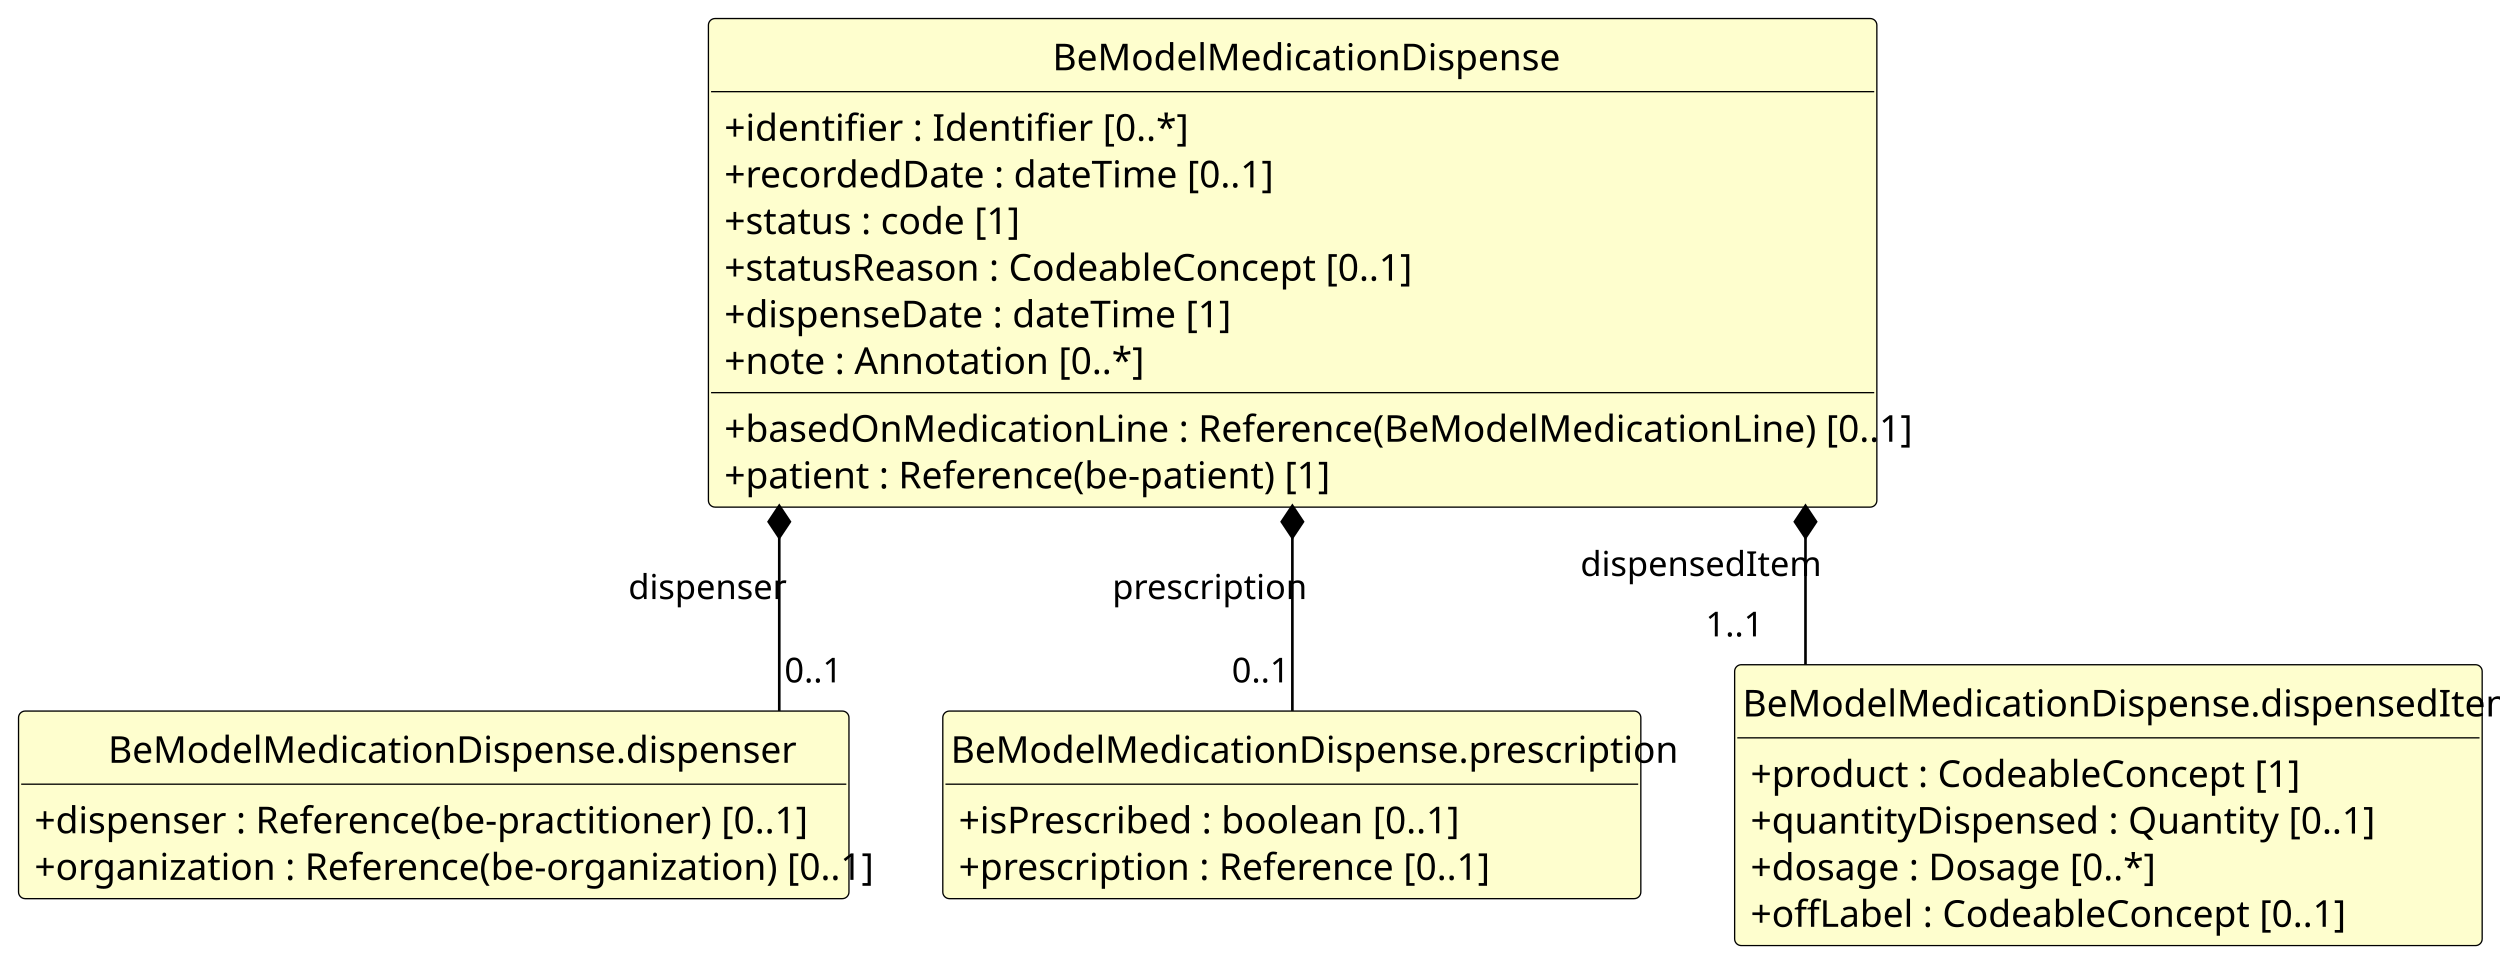
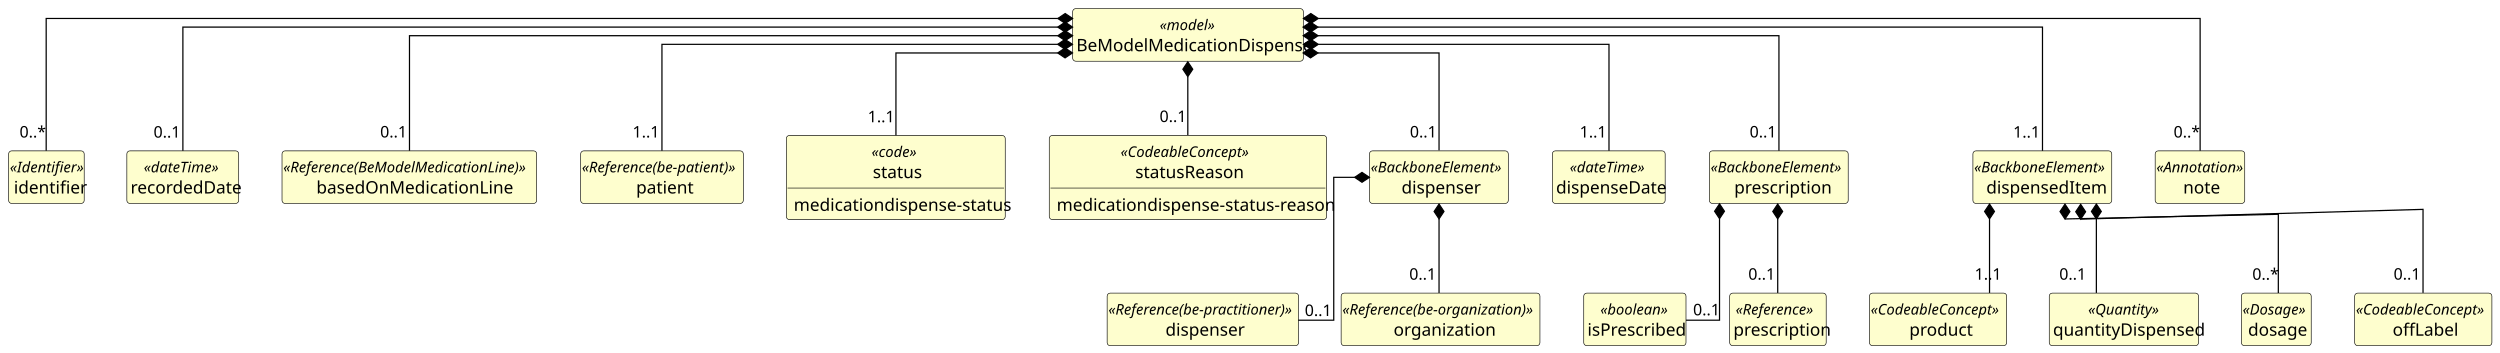
- <svg xmlns="http://www.w3.org/2000/svg" contentStyleType="text/css" data-diagram-type="CLASS" height="364px" preserveAspectRatio="none" style="width:944px;height:364px;background:#FFFFFF;" version="1.1" viewBox="0 0 944 364" width="944px" zoomAndPan="magnify">
+ <svg xmlns="http://www.w3.org/2000/svg" contentStyleType="text/css" data-diagram-type="CLASS" height="286px" preserveAspectRatio="none" style="width:2030px;height:286px;background:#FFFFFF;" version="1.1" viewBox="0 0 2030 286" width="2030px" zoomAndPan="magnify">
  <defs />
  <g>
    <g class="entity" data-entity="BeModelMedicationDispense" data-source-line="14" data-uid="ent0002" id="entity_BeModelMedicationDispense">
-       <rect fill="#FEFECE" height="184.484" rx="2.5" ry="2.5" style="stroke:#000000;stroke-width:0.5;" width="441.201" x="267.5" y="7" />
-       <text fill="#000000" font-family="sans-serif" font-size="14" lengthAdjust="spacing" textLength="181.323" x="397.439" y="26.533">BeModelMedicationDispense</text>
-       <line style="stroke:#000000;stroke-width:0.5;" x1="268.5" x2="707.701" y1="34.609" y2="34.609" />
-       <text fill="#000000" font-family="sans-serif" font-size="14" lengthAdjust="spacing" textLength="159.141" x="273.5" y="53.143">+identifier : Identifier [0..*]</text>
-       <text fill="#000000" font-family="sans-serif" font-size="14" lengthAdjust="spacing" textLength="198.051" x="273.5" y="70.752">+recordedDate : dateTime [0..1]</text>
-       <text fill="#000000" font-family="sans-serif" font-size="14" lengthAdjust="spacing" textLength="107.01" x="273.5" y="88.361">+status : code [1]</text>
-       <text fill="#000000" font-family="sans-serif" font-size="14" lengthAdjust="spacing" textLength="252.554" x="273.5" y="105.971">+statusReason : CodeableConcept [0..1]</text>
-       <text fill="#000000" font-family="sans-serif" font-size="14" lengthAdjust="spacing" textLength="183.272" x="273.5" y="123.58">+dispenseDate : dateTime [1]</text>
-       <text fill="#000000" font-family="sans-serif" font-size="14" lengthAdjust="spacing" textLength="146.72" x="273.5" y="141.19">+note : Annotation [0..*]</text>
-       <line style="stroke:#000000;stroke-width:0.5;" x1="268.5" x2="707.701" y1="148.266" y2="148.266" />
-       <text fill="#000000" font-family="sans-serif" font-size="14" lengthAdjust="spacing" textLength="429.201" x="273.5" y="166.799">+basedOnMedicationLine : Reference(BeModelMedicationLine) [0..1]</text>
-       <text fill="#000000" font-family="sans-serif" font-size="14" lengthAdjust="spacing" textLength="217.519" x="273.5" y="184.408">+patient : Reference(be-patient) [1]</text>
-     </g>
-     <g class="entity" data-entity="BeModelMedicationDispense_dispenser" data-source-line="25" data-uid="ent0003" id="entity_BeModelMedicationDispense_dispenser">
-       <rect fill="#FEFECE" height="70.828" rx="2.5" ry="2.5" style="stroke:#000000;stroke-width:0.5;" width="313.567" x="7" y="268.5" />
-       <text fill="#000000" font-family="sans-serif" font-size="14" lengthAdjust="spacing" textLength="245.916" x="40.826" y="288.033">BeModelMedicationDispense.dispenser</text>
-       <line style="stroke:#000000;stroke-width:0.5;" x1="8" x2="319.567" y1="296.109" y2="296.109" />
-       <text fill="#000000" font-family="sans-serif" font-size="14" lengthAdjust="spacing" textLength="278.975" x="13" y="314.643">+dispenser : Reference(be-practitioner) [0..1]</text>
-       <text fill="#000000" font-family="sans-serif" font-size="14" lengthAdjust="spacing" textLength="301.567" x="13" y="332.252">+organization : Reference(be-organization) [0..1]</text>
-     </g>
-     <g class="entity" data-entity="BeModelMedicationDispense_prescription" data-source-line="30" data-uid="ent0004" id="entity_BeModelMedicationDispense_prescription">
-       <rect fill="#FEFECE" height="70.828" rx="2.5" ry="2.5" style="stroke:#000000;stroke-width:0.5;" width="263.578" x="356" y="268.5" />
-       <text fill="#000000" font-family="sans-serif" font-size="14" lengthAdjust="spacing" textLength="257.578" x="359" y="288.033">BeModelMedicationDispense.prescription</text>
-       <line style="stroke:#000000;stroke-width:0.5;" x1="357" x2="618.578" y1="296.109" y2="296.109" />
-       <text fill="#000000" font-family="sans-serif" font-size="14" lengthAdjust="spacing" textLength="181.72" x="362" y="314.643">+isPrescribed : boolean [0..1]</text>
-       <text fill="#000000" font-family="sans-serif" font-size="14" lengthAdjust="spacing" textLength="191.823" x="362" y="332.252">+prescription : Reference [0..1]</text>
-     </g>
-     <g class="entity" data-entity="BeModelMedicationDispense_dispensedItem" data-source-line="35" data-uid="ent0005" id="entity_BeModelMedicationDispense_dispensedItem">
-       <rect fill="#FEFECE" height="106.047" rx="2.5" ry="2.5" style="stroke:#000000;stroke-width:0.5;" width="282.268" x="655" y="251" />
-       <text fill="#000000" font-family="sans-serif" font-size="14" lengthAdjust="spacing" textLength="276.268" x="658" y="270.533">BeModelMedicationDispense.dispensedItem</text>
-       <line style="stroke:#000000;stroke-width:0.5;" x1="656" x2="936.268" y1="278.609" y2="278.609" />
-       <text fill="#000000" font-family="sans-serif" font-size="14" lengthAdjust="spacing" textLength="198.078" x="661" y="297.143">+product : CodeableConcept [1]</text>
-       <text fill="#000000" font-family="sans-serif" font-size="14" lengthAdjust="spacing" textLength="222.189" x="661" y="314.752">+quantityDispensed : Quantity [0..1]</text>
-       <text fill="#000000" font-family="sans-serif" font-size="14" lengthAdjust="spacing" textLength="146.713" x="661" y="332.361">+dosage : Dosage [0..*]</text>
-       <text fill="#000000" font-family="sans-serif" font-size="14" lengthAdjust="spacing" textLength="216.768" x="661" y="349.971">+offLabel : CodeableConcept [0..1]</text>
-     </g>
-     <g class="link" data-entity-1="BeModelMedicationDispense" data-entity-2="BeModelMedicationDispense_dispenser" data-source-line="42" data-uid="lnk6" id="link_BeModelMedicationDispense_BeModelMedicationDispense_dispenser">
-       <path codeLine="42" d="M294.25,203.01 C294.25,230.47 294.25,246.94 294.25,268.44" fill="none" id="BeModelMedicationDispense-backto-BeModelMedicationDispense_dispenser" style="stroke:#000000;stroke-width:1;" />
-       <polygon fill="#000000" points="294.25,191.01,290.25,197.01,294.25,203.01,298.25,197.01,294.25,191.01" style="stroke:#000000;stroke-width:1;" />
-       <text fill="#000000" font-family="sans-serif" font-size="13" lengthAdjust="spacing" textLength="56.367" x="237.25" y="226.215">dispenser</text>
-       <text fill="#000000" font-family="sans-serif" font-size="13" lengthAdjust="spacing" textLength="21.684" x="296.184" y="257.681">0..1</text>
-     </g>
-     <g class="link" data-entity-1="BeModelMedicationDispense" data-entity-2="BeModelMedicationDispense_prescription" data-source-line="43" data-uid="lnk7" id="link_BeModelMedicationDispense_BeModelMedicationDispense_prescription">
-       <path codeLine="43" d="M488,203.01 C488,230.47 488,246.94 488,268.44" fill="none" id="BeModelMedicationDispense-backto-BeModelMedicationDispense_prescription" style="stroke:#000000;stroke-width:1;" />
-       <polygon fill="#000000" points="488,191.01,484,197.01,488,203.01,492,197.01,488,191.01" style="stroke:#000000;stroke-width:1;" />
-       <text fill="#000000" font-family="sans-serif" font-size="13" lengthAdjust="spacing" textLength="67.196" x="420" y="226.215">prescription</text>
-       <text fill="#000000" font-family="sans-serif" font-size="13" lengthAdjust="spacing" textLength="21.684" x="465.104" y="257.681">0..1</text>
-     </g>
-     <g class="link" data-entity-1="BeModelMedicationDispense" data-entity-2="BeModelMedicationDispense_dispensedItem" data-source-line="44" data-uid="lnk8" id="link_BeModelMedicationDispense_BeModelMedicationDispense_dispensedItem">
-       <path codeLine="44" d="M681.75,203.01 C681.75,223.55 681.75,232.66 681.75,250.99" fill="none" id="BeModelMedicationDispense-backto-BeModelMedicationDispense_dispensedItem" style="stroke:#000000;stroke-width:1;" />
-       <polygon fill="#000000" points="681.75,191.01,677.75,197.01,681.75,203.01,685.75,197.01,681.75,191.01" style="stroke:#000000;stroke-width:1;" />
-       <text fill="#000000" font-family="sans-serif" font-size="13" lengthAdjust="spacing" textLength="84.551" x="596.75" y="217.495">dispensedItem</text>
-       <text fill="#000000" font-family="sans-serif" font-size="13" lengthAdjust="spacing" textLength="21.684" x="644.015" y="240.307">1..1</text>
+       <rect fill="#FEFECE" height="42.703" rx="2.5" ry="2.5" style="stroke:#000000;stroke-width:0.5;" width="187.323" x="871" y="7" />
+       <text fill="#000000" font-family="sans-serif" font-size="12" font-style="italic" lengthAdjust="spacing" textLength="46.031" x="941.646" y="24.457">«model»</text>
+       <text fill="#000000" font-family="sans-serif" font-size="14" lengthAdjust="spacing" textLength="181.323" x="874" y="41.627">BeModelMedicationDispense</text>
+     </g>
+     <g class="entity" data-entity="BeModelMedicationDispense_identifier" data-source-line="17" data-uid="ent0003" id="entity_BeModelMedicationDispense_identifier">
+       <rect fill="#FEFECE" height="42.703" rx="2.5" ry="2.5" style="stroke:#000000;stroke-width:0.5;" width="61.373" x="7" y="122.5" />
+       <text fill="#000000" font-family="sans-serif" font-size="12" font-style="italic" lengthAdjust="spacing" textLength="59.373" x="8" y="139.957">«Identifier»</text>
+       <text fill="#000000" font-family="sans-serif" font-size="14" lengthAdjust="spacing" textLength="52.917" x="11.228" y="157.127">identifier</text>
+     </g>
+     <g class="entity" data-entity="BeModelMedicationDispense_recordedDate" data-source-line="20" data-uid="ent0004" id="entity_BeModelMedicationDispense_recordedDate">
+       <rect fill="#FEFECE" height="42.703" rx="2.5" ry="2.5" style="stroke:#000000;stroke-width:0.5;" width="90.827" x="103" y="122.5" />
+       <text fill="#000000" font-family="sans-serif" font-size="12" font-style="italic" lengthAdjust="spacing" textLength="63.369" x="116.729" y="139.957">«dateTime»</text>
+       <text fill="#000000" font-family="sans-serif" font-size="14" lengthAdjust="spacing" textLength="84.827" x="106" y="157.127">recordedDate</text>
+     </g>
+     <g class="entity" data-entity="BeModelMedicationDispense_basedOnMedicationLine" data-source-line="23" data-uid="ent0005" id="entity_BeModelMedicationDispense_basedOnMedicationLine">
+       <rect fill="#FEFECE" height="42.703" rx="2.5" ry="2.5" style="stroke:#000000;stroke-width:0.5;" width="206.785" x="229" y="122.5" />
+       <text fill="#000000" font-family="sans-serif" font-size="12" font-style="italic" lengthAdjust="spacing" textLength="204.785" x="230" y="139.957">«Reference(BeModelMedicationLine)»</text>
+       <text fill="#000000" font-family="sans-serif" font-size="14" lengthAdjust="spacing" textLength="150.992" x="256.897" y="157.127">basedOnMedicationLine</text>
+     </g>
+     <g class="entity" data-entity="BeModelMedicationDispense_patient" data-source-line="26" data-uid="ent0006" id="entity_BeModelMedicationDispense_patient">
+       <rect fill="#FEFECE" height="42.703" rx="2.5" ry="2.5" style="stroke:#000000;stroke-width:0.5;" width="132.078" x="471.5" y="122.5" />
+       <text fill="#000000" font-family="sans-serif" font-size="12" font-style="italic" lengthAdjust="spacing" textLength="130.078" x="472.5" y="139.957">«Reference(be-patient)»</text>
+       <text fill="#000000" font-family="sans-serif" font-size="14" lengthAdjust="spacing" textLength="42.034" x="516.522" y="157.127">patient</text>
+     </g>
+     <g class="entity" data-entity="BeModelMedicationDispense_status" data-source-line="29" data-uid="ent0007" id="entity_BeModelMedicationDispense_status">
+       <rect fill="#FEFECE" height="68.312" rx="2.5" ry="2.5" style="stroke:#000000;stroke-width:0.5;" width="177.758" x="638.5" y="110" />
+       <text fill="#000000" font-family="sans-serif" font-size="12" font-style="italic" lengthAdjust="spacing" textLength="39.369" x="707.694" y="127.457">«code»</text>
+       <text fill="#000000" font-family="sans-serif" font-size="14" lengthAdjust="spacing" textLength="37.352" x="708.703" y="144.627">status</text>
+       <line style="stroke:#000000;stroke-width:0.5;" x1="639.5" x2="815.258" y1="152.703" y2="152.703" />
+       <text fill="#000000" font-family="sans-serif" font-size="14" lengthAdjust="spacing" textLength="165.758" x="644.5" y="171.236">medicationdispense-status</text>
+     </g>
+     <g class="entity" data-entity="BeModelMedicationDispense_statusReason" data-source-line="33" data-uid="ent0008" id="entity_BeModelMedicationDispense_statusReason">
+       <rect fill="#FEFECE" height="68.312" rx="2.5" ry="2.5" style="stroke:#000000;stroke-width:0.5;" width="225.227" x="852" y="110" />
+       <text fill="#000000" font-family="sans-serif" font-size="12" font-style="italic" lengthAdjust="spacing" textLength="109.418" x="909.904" y="127.457">«CodeableConcept»</text>
+       <text fill="#000000" font-family="sans-serif" font-size="14" lengthAdjust="spacing" textLength="85.606" x="921.81" y="144.627">statusReason</text>
+       <line style="stroke:#000000;stroke-width:0.5;" x1="853" x2="1076.227" y1="152.703" y2="152.703" />
+       <text fill="#000000" font-family="sans-serif" font-size="14" lengthAdjust="spacing" textLength="213.227" x="858" y="171.236">medicationdispense-status-reason</text>
+     </g>
+     <g class="entity" data-entity="BeModelMedicationDispense_dispenser" data-source-line="37" data-uid="ent0009" id="entity_BeModelMedicationDispense_dispenser">
+       <rect fill="#FEFECE" height="42.703" rx="2.5" ry="2.5" style="stroke:#000000;stroke-width:0.5;" width="112.742" x="1112" y="122.5" />
+       <text fill="#000000" font-family="sans-serif" font-size="12" font-style="italic" lengthAdjust="spacing" textLength="110.742" x="1113" y="139.957">«BackboneElement»</text>
+       <text fill="#000000" font-family="sans-serif" font-size="14" lengthAdjust="spacing" textLength="60.703" x="1138.02" y="157.127">dispenser</text>
+     </g>
+     <g class="entity" data-entity="BeModelMedicationDispense_dispenser_dispenser" data-source-line="40" data-uid="ent0010" id="entity_BeModelMedicationDispense_dispenser_dispenser">
+       <rect fill="#FEFECE" height="42.703" rx="2.5" ry="2.5" style="stroke:#000000;stroke-width:0.5;" width="155.41" x="899" y="238" />
+       <text fill="#000000" font-family="sans-serif" font-size="12" font-style="italic" lengthAdjust="spacing" textLength="153.41" x="900" y="255.457">«Reference(be-practitioner)»</text>
+       <text fill="#000000" font-family="sans-serif" font-size="14" lengthAdjust="spacing" textLength="60.703" x="946.354" y="272.627">dispenser</text>
+     </g>
+     <g class="entity" data-entity="BeModelMedicationDispense_dispenser_organization" data-source-line="43" data-uid="ent0011" id="entity_BeModelMedicationDispense_dispenser_organization">
+       <rect fill="#FEFECE" height="42.703" rx="2.5" ry="2.5" style="stroke:#000000;stroke-width:0.5;" width="161.428" x="1089" y="238" />
+       <text fill="#000000" font-family="sans-serif" font-size="12" font-style="italic" lengthAdjust="spacing" textLength="159.428" x="1090" y="255.457">«Reference(be-organization)»</text>
+       <text fill="#000000" font-family="sans-serif" font-size="14" lengthAdjust="spacing" textLength="76.275" x="1131.576" y="272.627">organization</text>
+     </g>
+     <g class="entity" data-entity="BeModelMedicationDispense_dispenseDate" data-source-line="46" data-uid="ent0012" id="entity_BeModelMedicationDispense_dispenseDate">
+       <rect fill="#FEFECE" height="42.703" rx="2.5" ry="2.5" style="stroke:#000000;stroke-width:0.5;" width="91.613" x="1260.5" y="122.5" />
+       <text fill="#000000" font-family="sans-serif" font-size="12" font-style="italic" lengthAdjust="spacing" textLength="63.369" x="1274.622" y="139.957">«dateTime»</text>
+       <text fill="#000000" font-family="sans-serif" font-size="14" lengthAdjust="spacing" textLength="85.613" x="1263.5" y="157.127">dispenseDate</text>
+     </g>
+     <g class="entity" data-entity="BeModelMedicationDispense_prescription" data-source-line="49" data-uid="ent0013" id="entity_BeModelMedicationDispense_prescription">
+       <rect fill="#FEFECE" height="42.703" rx="2.5" ry="2.5" style="stroke:#000000;stroke-width:0.5;" width="112.742" x="1388" y="122.5" />
+       <text fill="#000000" font-family="sans-serif" font-size="12" font-style="italic" lengthAdjust="spacing" textLength="110.742" x="1389" y="139.957">«BackboneElement»</text>
+       <text fill="#000000" font-family="sans-serif" font-size="14" lengthAdjust="spacing" textLength="72.365" x="1408.188" y="157.127">prescription</text>
+     </g>
+     <g class="entity" data-entity="BeModelMedicationDispense_prescription_isPrescribed" data-source-line="52" data-uid="ent0014" id="entity_BeModelMedicationDispense_prescription_isPrescribed">
+       <rect fill="#FEFECE" height="42.703" rx="2.5" ry="2.5" style="stroke:#000000;stroke-width:0.5;" width="83.027" x="1286" y="238" />
+       <text fill="#000000" font-family="sans-serif" font-size="12" font-style="italic" lengthAdjust="spacing" textLength="56.057" x="1299.485" y="255.457">«boolean»</text>
+       <text fill="#000000" font-family="sans-serif" font-size="14" lengthAdjust="spacing" textLength="77.027" x="1289" y="272.627">isPrescribed</text>
+     </g>
+     <g class="entity" data-entity="BeModelMedicationDispense_prescription_prescription" data-source-line="55" data-uid="ent0015" id="entity_BeModelMedicationDispense_prescription_prescription">
+       <rect fill="#FEFECE" height="42.703" rx="2.5" ry="2.5" style="stroke:#000000;stroke-width:0.5;" width="78.365" x="1404.5" y="238" />
+       <text fill="#000000" font-family="sans-serif" font-size="12" font-style="italic" lengthAdjust="spacing" textLength="68.713" x="1409.326" y="255.457">«Reference»</text>
+       <text fill="#000000" font-family="sans-serif" font-size="14" lengthAdjust="spacing" textLength="72.365" x="1407.5" y="272.627">prescription</text>
+     </g>
+     <g class="entity" data-entity="BeModelMedicationDispense_dispensedItem" data-source-line="58" data-uid="ent0016" id="entity_BeModelMedicationDispense_dispensedItem">
+       <rect fill="#FEFECE" height="42.703" rx="2.5" ry="2.5" style="stroke:#000000;stroke-width:0.5;" width="112.742" x="1602" y="122.5" />
+       <text fill="#000000" font-family="sans-serif" font-size="12" font-style="italic" lengthAdjust="spacing" textLength="110.742" x="1603" y="139.957">«BackboneElement»</text>
+       <text fill="#000000" font-family="sans-serif" font-size="14" lengthAdjust="spacing" textLength="91.055" x="1612.844" y="157.127">dispensedItem</text>
+     </g>
+     <g class="entity" data-entity="BeModelMedicationDispense_dispensedItem_product" data-source-line="61" data-uid="ent0017" id="entity_BeModelMedicationDispense_dispensedItem_product">
+       <rect fill="#FEFECE" height="42.703" rx="2.5" ry="2.5" style="stroke:#000000;stroke-width:0.5;" width="111.418" x="1518" y="238" />
+       <text fill="#000000" font-family="sans-serif" font-size="12" font-style="italic" lengthAdjust="spacing" textLength="109.418" x="1519" y="255.457">«CodeableConcept»</text>
+       <text fill="#000000" font-family="sans-serif" font-size="14" lengthAdjust="spacing" textLength="46.696" x="1550.361" y="272.627">product</text>
+     </g>
+     <g class="entity" data-entity="BeModelMedicationDispense_dispensedItem_quantityDispensed" data-source-line="64" data-uid="ent0018" id="entity_BeModelMedicationDispense_dispensedItem_quantityDispensed">
+       <rect fill="#FEFECE" height="42.703" rx="2.5" ry="2.5" style="stroke:#000000;stroke-width:0.5;" width="121.186" x="1664" y="238" />
+       <text fill="#000000" font-family="sans-serif" font-size="12" font-style="italic" lengthAdjust="spacing" textLength="58.037" x="1695.574" y="255.457">«Quantity»</text>
+       <text fill="#000000" font-family="sans-serif" font-size="14" lengthAdjust="spacing" textLength="115.186" x="1667" y="272.627">quantityDispensed</text>
+     </g>
+     <g class="entity" data-entity="BeModelMedicationDispense_dispensedItem_dosage" data-source-line="67" data-uid="ent0019" id="entity_BeModelMedicationDispense_dispensedItem_dosage">
+       <rect fill="#FEFECE" height="42.703" rx="2.5" ry="2.5" style="stroke:#000000;stroke-width:0.5;" width="56.709" x="1820" y="238" />
+       <text fill="#000000" font-family="sans-serif" font-size="12" font-style="italic" lengthAdjust="spacing" textLength="54.709" x="1821" y="255.457">«Dosage»</text>
+       <text fill="#000000" font-family="sans-serif" font-size="14" lengthAdjust="spacing" textLength="45.931" x="1825.389" y="272.627">dosage</text>
+     </g>
+     <g class="entity" data-entity="BeModelMedicationDispense_dispensedItem_offLabel" data-source-line="70" data-uid="ent0020" id="entity_BeModelMedicationDispense_dispensedItem_offLabel">
+       <rect fill="#FEFECE" height="42.703" rx="2.5" ry="2.5" style="stroke:#000000;stroke-width:0.5;" width="111.418" x="1912" y="238" />
+       <text fill="#000000" font-family="sans-serif" font-size="12" font-style="italic" lengthAdjust="spacing" textLength="109.418" x="1913" y="255.457">«CodeableConcept»</text>
+       <text fill="#000000" font-family="sans-serif" font-size="14" lengthAdjust="spacing" textLength="49.82" x="1942.799" y="272.627">offLabel</text>
+     </g>
+     <g class="entity" data-entity="BeModelMedicationDispense_note" data-source-line="73" data-uid="ent0021" id="entity_BeModelMedicationDispense_note">
+       <rect fill="#FEFECE" height="42.703" rx="2.5" ry="2.5" style="stroke:#000000;stroke-width:0.5;" width="72.728" x="1750" y="122.5" />
+       <text fill="#000000" font-family="sans-serif" font-size="12" font-style="italic" lengthAdjust="spacing" textLength="70.728" x="1751" y="139.957">«Annotation»</text>
+       <text fill="#000000" font-family="sans-serif" font-size="14" lengthAdjust="spacing" textLength="27.248" x="1772.74" y="157.127">note</text>
+     </g>
+     <g class="link" data-entity-1="BeModelMedicationDispense" data-entity-2="BeModelMedicationDispense_identifier" data-source-line="76" data-uid="lnk22" id="link_BeModelMedicationDispense_BeModelMedicationDispense_identifier">
+       <path codeLine="76" d="M858.94,15 C623.57,15 37.5,15 37.5,15 C37.5,15 37.5,85.69 37.5,122.41" fill="none" id="BeModelMedicationDispense-backto-BeModelMedicationDispense_identifier" style="stroke:#000000;stroke-width:1;" />
+       <polygon fill="#000000" points="870.94,15,864.94,11,858.94,15,864.94,19,870.94,15" style="stroke:#000000;stroke-width:1;" />
+       <text fill="#000000" font-family="sans-serif" font-size="13" lengthAdjust="spacing" textLength="19.513" x="15.848" y="111.674">0..*</text>
+     </g>
+     <g class="link" data-entity-1="BeModelMedicationDispense" data-entity-2="BeModelMedicationDispense_recordedDate" data-source-line="77" data-uid="lnk23" id="link_BeModelMedicationDispense_BeModelMedicationDispense_recordedDate">
+       <path codeLine="77" d="M858.89,22 C644.56,22 148.5,22 148.5,22 C148.5,22 148.5,87.45 148.5,122.47" fill="none" id="BeModelMedicationDispense-backto-BeModelMedicationDispense_recordedDate" style="stroke:#000000;stroke-width:1;" />
+       <polygon fill="#000000" points="870.89,22,864.89,18,858.89,22,864.89,26,870.89,22" style="stroke:#000000;stroke-width:1;" />
+       <text fill="#000000" font-family="sans-serif" font-size="13" lengthAdjust="spacing" textLength="21.684" x="124.667" y="111.751">0..1</text>
+     </g>
+     <g class="link" data-entity-1="BeModelMedicationDispense" data-entity-2="BeModelMedicationDispense_basedOnMedicationLine" data-source-line="78" data-uid="lnk24" id="link_BeModelMedicationDispense_BeModelMedicationDispense_basedOnMedicationLine">
+       <path codeLine="78" d="M858.91,29 C682.98,29 332.5,29 332.5,29 C332.5,29 332.5,89.06 332.5,122.37" fill="none" id="BeModelMedicationDispense-backto-BeModelMedicationDispense_basedOnMedicationLine" style="stroke:#000000;stroke-width:1;" />
+       <polygon fill="#000000" points="870.91,29,864.91,25,858.91,29,864.91,33,870.91,29" style="stroke:#000000;stroke-width:1;" />
+       <text fill="#000000" font-family="sans-serif" font-size="13" lengthAdjust="spacing" textLength="21.684" x="308.673" y="111.623">0..1</text>
+     </g>
+     <g class="link" data-entity-1="BeModelMedicationDispense" data-entity-2="BeModelMedicationDispense_patient" data-source-line="79" data-uid="lnk25" id="link_BeModelMedicationDispense_BeModelMedicationDispense_patient">
+       <path codeLine="79" d="M858.79,36 C733.1,36 537.5,36 537.5,36 C537.5,36 537.5,90.89 537.5,122.4" fill="none" id="BeModelMedicationDispense-backto-BeModelMedicationDispense_patient" style="stroke:#000000;stroke-width:1;" />
+       <polygon fill="#000000" points="870.79,36,864.79,32,858.79,36,864.79,40,870.79,36" style="stroke:#000000;stroke-width:1;" />
+       <text fill="#000000" font-family="sans-serif" font-size="13" lengthAdjust="spacing" textLength="21.684" x="513.632" y="111.661">1..1</text>
+     </g>
+     <g class="link" data-entity-1="BeModelMedicationDispense" data-entity-2="BeModelMedicationDispense_status" data-source-line="80" data-uid="lnk26" id="link_BeModelMedicationDispense_BeModelMedicationDispense_status">
+       <path codeLine="80" d="M858.83,43 C792.59,43 727.5,43 727.5,43 C727.5,43 727.5,80.51 727.5,109.81" fill="none" id="BeModelMedicationDispense-backto-BeModelMedicationDispense_status" style="stroke:#000000;stroke-width:1;" />
+       <polygon fill="#000000" points="870.83,43,864.83,39,858.83,43,864.83,47,870.83,43" style="stroke:#000000;stroke-width:1;" />
+       <text fill="#000000" font-family="sans-serif" font-size="13" lengthAdjust="spacing" textLength="21.684" x="704.587" y="99.266">1..1</text>
+     </g>
+     <g class="link" data-entity-1="BeModelMedicationDispense" data-entity-2="BeModelMedicationDispense_statusReason" data-source-line="81" data-uid="lnk27" id="link_BeModelMedicationDispense_BeModelMedicationDispense_statusReason">
+       <path codeLine="81" d="M964.5,62.22 C964.5,78.95 964.5,90.4 964.5,109.66" fill="none" id="BeModelMedicationDispense-backto-BeModelMedicationDispense_statusReason" style="stroke:#000000;stroke-width:1;" />
+       <polygon fill="#000000" points="964.5,50.22,960.5,56.22,964.5,62.22,968.5,56.22,964.5,50.22" style="stroke:#000000;stroke-width:1;" />
+       <text fill="#000000" font-family="sans-serif" font-size="13" lengthAdjust="spacing" textLength="21.684" x="941.542" y="99.088">0..1</text>
+     </g>
+     <g class="link" data-entity-1="BeModelMedicationDispense" data-entity-2="BeModelMedicationDispense_dispenser" data-source-line="82" data-uid="lnk28" id="link_BeModelMedicationDispense_BeModelMedicationDispense_dispenser">
+       <path codeLine="82" d="M1070.14,43 C1123.77,43 1168.5,43 1168.5,43 C1168.5,43 1168.5,92.38 1168.5,122.08" fill="none" id="BeModelMedicationDispense-backto-BeModelMedicationDispense_dispenser" style="stroke:#000000;stroke-width:1;" />
+       <polygon fill="#000000" points="1058.14,43,1064.14,47,1070.14,43,1064.14,39,1058.14,43" style="stroke:#000000;stroke-width:1;" />
+       <text fill="#000000" font-family="sans-serif" font-size="13" lengthAdjust="spacing" textLength="21.684" x="1144.805" y="111.621">0..1</text>
+     </g>
+     <g class="link" data-entity-1="BeModelMedicationDispense_dispenser" data-entity-2="BeModelMedicationDispense_dispenser_dispenser" data-source-line="83" data-uid="lnk29" id="link_BeModelMedicationDispense_dispenser_BeModelMedicationDispense_dispenser_dispenser">
+       <path codeLine="83" d="M1099.95,144 C1084.05,144 1083,144 1083,144 C1083,144 1083,260 1083,260 C1083,260 1070.56,260 1054.18,260" fill="none" id="BeModelMedicationDispense_dispenser-backto-BeModelMedicationDispense_dispenser_dispenser" style="stroke:#000000;stroke-width:1;" />
+       <polygon fill="#000000" points="1111.95,144,1105.95,140,1099.95,144,1105.95,148,1111.95,144" style="stroke:#000000;stroke-width:1;" />
+       <text fill="#000000" font-family="sans-serif" font-size="13" lengthAdjust="spacing" textLength="21.684" x="1059.455" y="256.601">0..1</text>
+     </g>
+     <g class="link" data-entity-1="BeModelMedicationDispense_dispenser" data-entity-2="BeModelMedicationDispense_dispenser_organization" data-source-line="84" data-uid="lnk30" id="link_BeModelMedicationDispense_dispenser_BeModelMedicationDispense_dispenser_organization">
+       <path codeLine="84" d="M1168.5,177.72 C1168.5,198.37 1168.5,217.26 1168.5,237.87" fill="none" id="BeModelMedicationDispense_dispenser-backto-BeModelMedicationDispense_dispenser_organization" style="stroke:#000000;stroke-width:1;" />
+       <polygon fill="#000000" points="1168.5,165.72,1164.5,171.72,1168.5,177.72,1172.5,171.72,1168.5,165.72" style="stroke:#000000;stroke-width:1;" />
+       <text fill="#000000" font-family="sans-serif" font-size="13" lengthAdjust="spacing" textLength="21.684" x="1144.302" y="227.123">0..1</text>
+     </g>
+     <g class="link" data-entity-1="BeModelMedicationDispense" data-entity-2="BeModelMedicationDispense_dispenseDate" data-source-line="85" data-uid="lnk31" id="link_BeModelMedicationDispense_BeModelMedicationDispense_dispenseDate">
+       <path codeLine="85" d="M1070.41,36 C1171.65,36 1306.5,36 1306.5,36 C1306.5,36 1306.5,90.89 1306.5,122.4" fill="none" id="BeModelMedicationDispense-backto-BeModelMedicationDispense_dispenseDate" style="stroke:#000000;stroke-width:1;" />
+       <polygon fill="#000000" points="1058.41,36,1064.41,40,1070.41,36,1064.41,32,1058.41,36" style="stroke:#000000;stroke-width:1;" />
+       <text fill="#000000" font-family="sans-serif" font-size="13" lengthAdjust="spacing" textLength="21.684" x="1282.697" y="111.661">1..1</text>
+     </g>
+     <g class="link" data-entity-1="BeModelMedicationDispense" data-entity-2="BeModelMedicationDispense_prescription" data-source-line="86" data-uid="lnk32" id="link_BeModelMedicationDispense_BeModelMedicationDispense_prescription">
+       <path codeLine="86" d="M1070.19,29 C1209.88,29 1444.5,29 1444.5,29 C1444.5,29 1444.5,89.06 1444.5,122.37" fill="none" id="BeModelMedicationDispense-backto-BeModelMedicationDispense_prescription" style="stroke:#000000;stroke-width:1;" />
+       <polygon fill="#000000" points="1058.19,29,1064.19,33,1070.19,29,1064.19,25,1058.19,29" style="stroke:#000000;stroke-width:1;" />
+       <text fill="#000000" font-family="sans-serif" font-size="13" lengthAdjust="spacing" textLength="21.684" x="1420.679" y="111.623">0..1</text>
+     </g>
+     <g class="link" data-entity-1="BeModelMedicationDispense_prescription" data-entity-2="BeModelMedicationDispense_prescription_isPrescribed" data-source-line="87" data-uid="lnk33" id="link_BeModelMedicationDispense_prescription_BeModelMedicationDispense_prescription_isPrescribed">
+       <path codeLine="87" d="M1396.25,177.55 C1396.25,211.09 1396.25,260 1396.25,260 C1396.25,260 1383.56,260 1369.08,260" fill="none" id="BeModelMedicationDispense_prescription-backto-BeModelMedicationDispense_prescription_isPrescribed" style="stroke:#000000;stroke-width:1;" />
+       <polygon fill="#000000" points="1396.25,165.55,1392.25,171.55,1396.25,177.55,1400.25,171.55,1396.25,165.55" style="stroke:#000000;stroke-width:1;" />
+       <text fill="#000000" font-family="sans-serif" font-size="13" lengthAdjust="spacing" textLength="21.684" x="1374.754" y="256.047">0..1</text>
+     </g>
+     <g class="link" data-entity-1="BeModelMedicationDispense_prescription" data-entity-2="BeModelMedicationDispense_prescription_prescription" data-source-line="88" data-uid="lnk34" id="link_BeModelMedicationDispense_prescription_BeModelMedicationDispense_prescription_prescription">
+       <path codeLine="88" d="M1443.5,177.72 C1443.5,198.37 1443.5,217.26 1443.5,237.87" fill="none" id="BeModelMedicationDispense_prescription-backto-BeModelMedicationDispense_prescription_prescription" style="stroke:#000000;stroke-width:1;" />
+       <polygon fill="#000000" points="1443.5,165.72,1439.5,171.72,1443.5,177.72,1447.5,171.72,1443.5,165.72" style="stroke:#000000;stroke-width:1;" />
+       <text fill="#000000" font-family="sans-serif" font-size="13" lengthAdjust="spacing" textLength="21.684" x="1419.592" y="227.123">0..1</text>
+     </g>
+     <g class="link" data-entity-1="BeModelMedicationDispense" data-entity-2="BeModelMedicationDispense_dispensedItem" data-source-line="89" data-uid="lnk35" id="link_BeModelMedicationDispense_BeModelMedicationDispense_dispensedItem">
+       <path codeLine="89" d="M1070.1,22 C1259.53,22 1658.5,22 1658.5,22 C1658.5,22 1658.5,87.45 1658.5,122.47" fill="none" id="BeModelMedicationDispense-backto-BeModelMedicationDispense_dispensedItem" style="stroke:#000000;stroke-width:1;" />
+       <polygon fill="#000000" points="1058.1,22,1064.1,26,1070.1,22,1064.1,18,1058.1,22" style="stroke:#000000;stroke-width:1;" />
+       <text fill="#000000" font-family="sans-serif" font-size="13" lengthAdjust="spacing" textLength="21.684" x="1634.679" y="111.751">1..1</text>
+     </g>
+     <g class="link" data-entity-1="BeModelMedicationDispense_dispensedItem" data-entity-2="BeModelMedicationDispense_dispensedItem_product" data-source-line="90" data-uid="lnk36" id="link_BeModelMedicationDispense_dispensedItem_BeModelMedicationDispense_dispensedItem_product">
+       <path codeLine="90" d="M1615.5,177.72 C1615.5,198.37 1615.5,217.26 1615.5,237.87" fill="none" id="BeModelMedicationDispense_dispensedItem-backto-BeModelMedicationDispense_dispensedItem_product" style="stroke:#000000;stroke-width:1;" />
+       <polygon fill="#000000" points="1615.5,165.72,1611.5,171.72,1615.5,177.72,1619.5,171.72,1615.5,165.72" style="stroke:#000000;stroke-width:1;" />
+       <text fill="#000000" font-family="sans-serif" font-size="13" lengthAdjust="spacing" textLength="21.684" x="1603.397" y="227.123">1..1</text>
+     </g>
+     <g class="link" data-entity-1="BeModelMedicationDispense_dispensedItem" data-entity-2="BeModelMedicationDispense_dispensedItem_quantityDispensed" data-source-line="91" data-uid="lnk37" id="link_BeModelMedicationDispense_dispensedItem_BeModelMedicationDispense_dispensedItem_quantityDispensed">
+       <path codeLine="91" d="M1702.25,177.72 C1702.25,198.37 1702.25,217.26 1702.25,237.87" fill="none" id="BeModelMedicationDispense_dispensedItem-backto-BeModelMedicationDispense_dispensedItem_quantityDispensed" style="stroke:#000000;stroke-width:1;" />
+       <polygon fill="#000000" points="1702.25,165.72,1698.25,171.72,1702.25,177.72,1706.25,171.72,1702.25,165.72" style="stroke:#000000;stroke-width:1;" />
+       <text fill="#000000" font-family="sans-serif" font-size="13" lengthAdjust="spacing" textLength="21.684" x="1672.109" y="227.123">0..1</text>
+     </g>
+     <g class="link" data-entity-1="BeModelMedicationDispense_dispensedItem" data-entity-2="BeModelMedicationDispense_dispensedItem_dosage" data-source-line="92" data-uid="lnk38" id="link_BeModelMedicationDispense_dispensedItem_BeModelMedicationDispense_dispensedItem_dosage">
+       <path codeLine="92" d="M1676.75,177.8 C1676.75,177.8 1850,174 1850,174 C1850,174 1850,212.6 1850,237.92" fill="none" id="BeModelMedicationDispense_dispensedItem-backto-BeModelMedicationDispense_dispensedItem_dosage" style="stroke:#000000;stroke-width:1;" />
+       <polygon fill="#000000" points="1676.75,165.8,1672.75,171.8,1676.75,177.8,1680.75,171.8,1676.75,165.8" style="stroke:#000000;stroke-width:1;" />
+       <text fill="#000000" font-family="sans-serif" font-size="13" lengthAdjust="spacing" textLength="19.513" x="1828.863" y="227.187">0..*</text>
+     </g>
+     <g class="link" data-entity-1="BeModelMedicationDispense_dispensedItem" data-entity-2="BeModelMedicationDispense_dispensedItem_offLabel" data-source-line="93" data-uid="lnk39" id="link_BeModelMedicationDispense_dispensedItem_BeModelMedicationDispense_dispensedItem_offLabel">
+       <path codeLine="93" d="M1689.5,177.94 C1689.5,177.94 1967.5,170 1967.5,170 C1967.5,170 1967.5,211.35 1967.5,237.83" fill="none" id="BeModelMedicationDispense_dispensedItem-backto-BeModelMedicationDispense_dispensedItem_offLabel" style="stroke:#000000;stroke-width:1;" />
+       <polygon fill="#000000" points="1689.5,165.94,1685.5,171.94,1689.5,177.94,1693.5,171.94,1689.5,165.94" style="stroke:#000000;stroke-width:1;" />
+       <text fill="#000000" font-family="sans-serif" font-size="13" lengthAdjust="spacing" textLength="21.684" x="1943.584" y="227.072">0..1</text>
+     </g>
+     <g class="link" data-entity-1="BeModelMedicationDispense" data-entity-2="BeModelMedicationDispense_note" data-source-line="94" data-uid="lnk40" id="link_BeModelMedicationDispense_BeModelMedicationDispense_note">
+       <path codeLine="94" d="M1070.39,15 C1286.07,15 1786.5,15 1786.5,15 C1786.5,15 1786.5,85.69 1786.5,122.41" fill="none" id="BeModelMedicationDispense-backto-BeModelMedicationDispense_note" style="stroke:#000000;stroke-width:1;" />
+       <polygon fill="#000000" points="1058.39,15,1064.39,19,1070.39,15,1064.39,11,1058.39,15" style="stroke:#000000;stroke-width:1;" />
+       <text fill="#000000" font-family="sans-serif" font-size="13" lengthAdjust="spacing" textLength="19.513" x="1764.938" y="111.674">0..*</text>
    </g>
  </g>
</svg>
